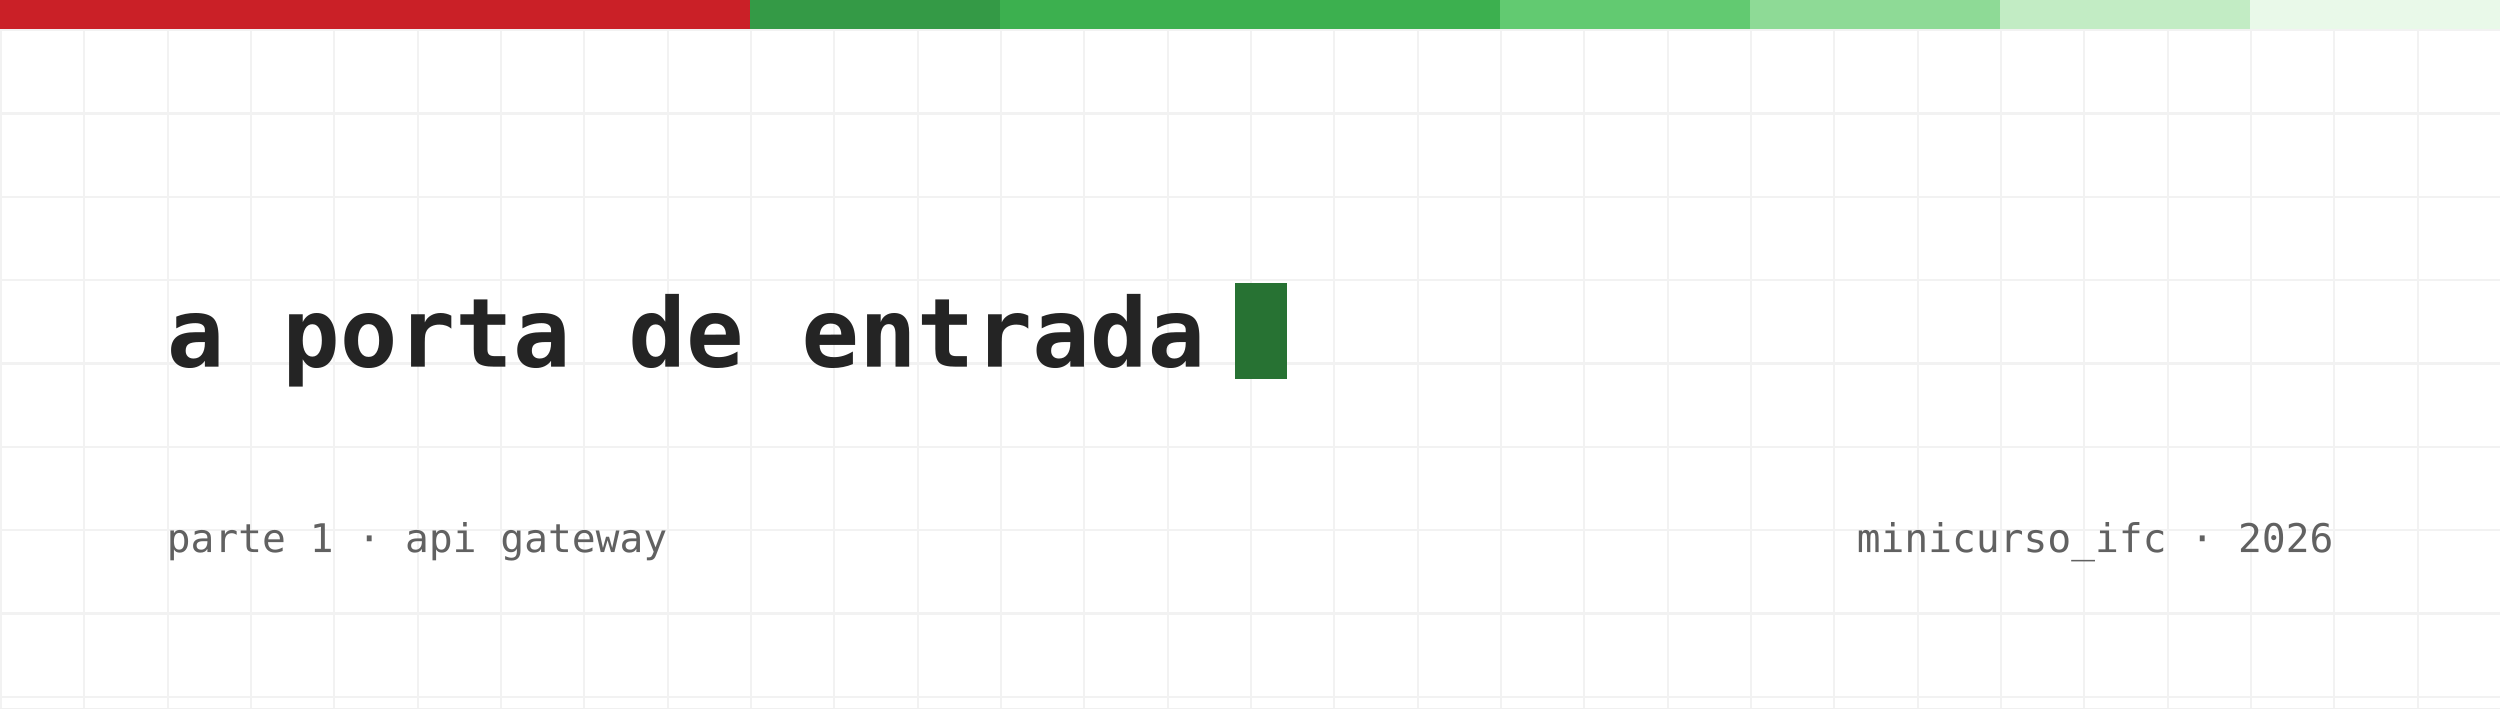
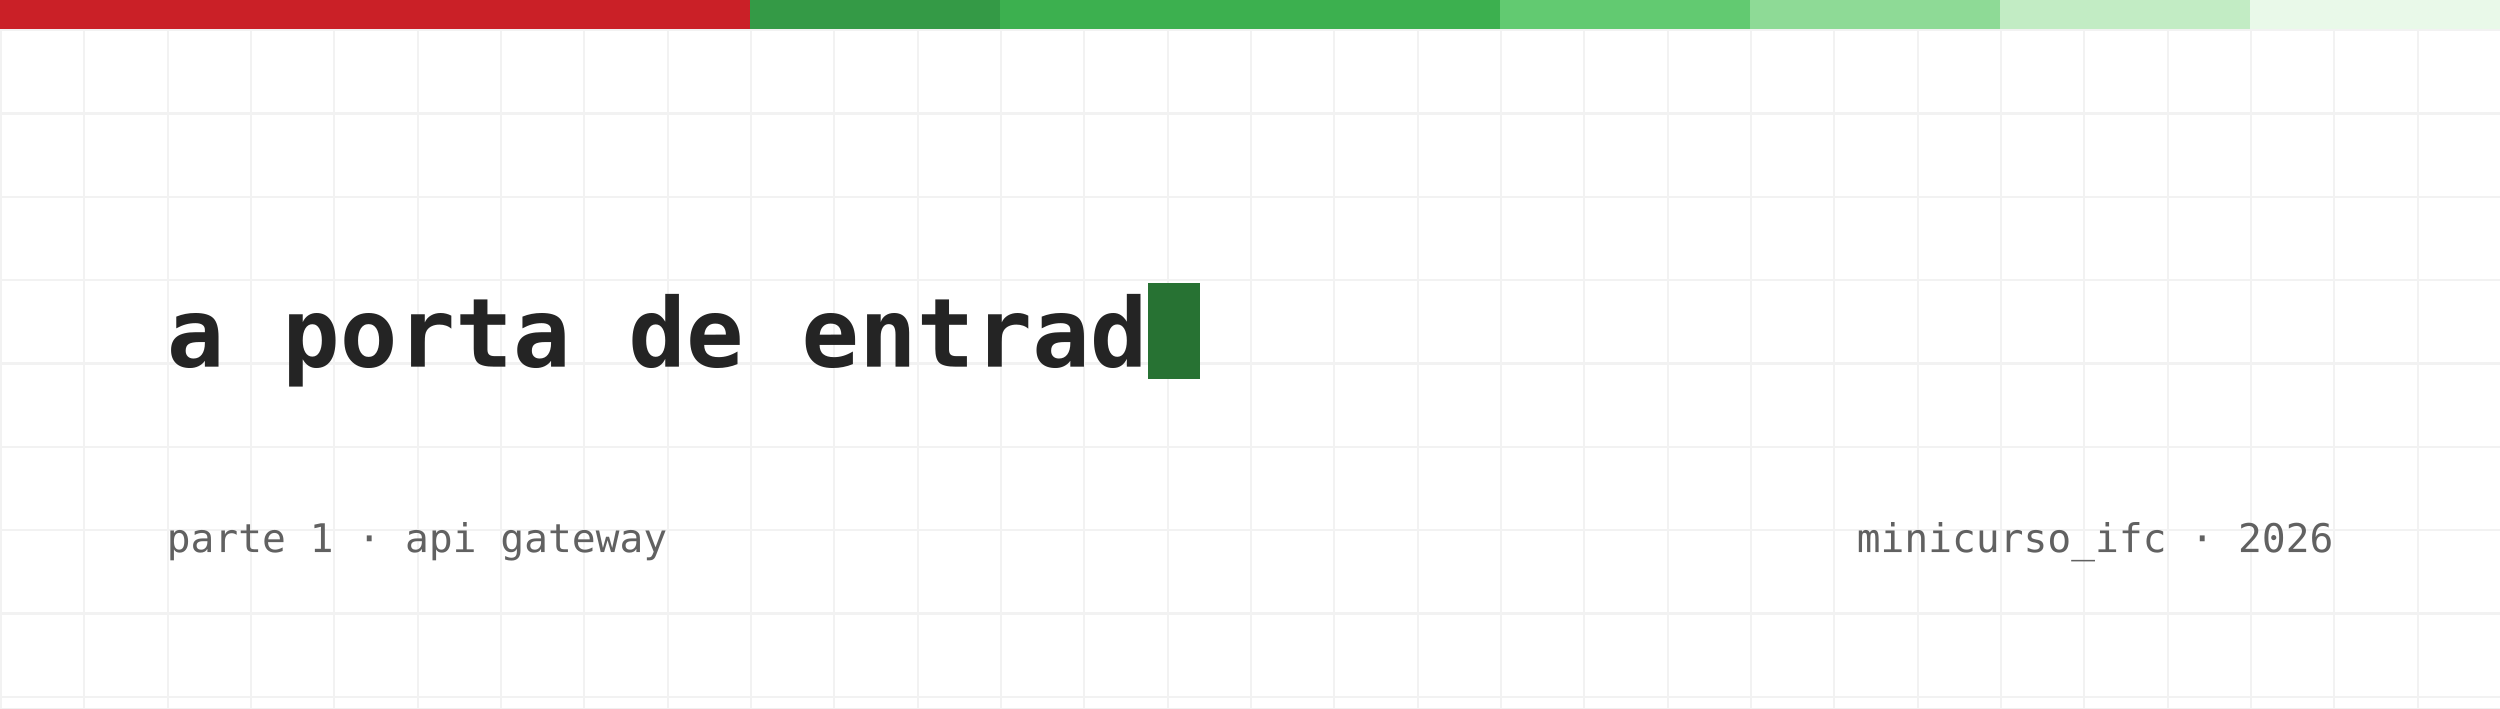
<svg xmlns="http://www.w3.org/2000/svg" width="1200" height="340" viewBox="0 0 1200 340" shape-rendering="crispEdges">
  <rect width="1200" height="340" fill="#ffffff" />
  <rect x="0" y="14" width="1" height="326" fill="#f2f2f2" />
  <rect x="40" y="14" width="1" height="326" fill="#f2f2f2" />
  <rect x="80" y="14" width="1" height="326" fill="#f2f2f2" />
  <rect x="120" y="14" width="1" height="326" fill="#f2f2f2" />
  <rect x="160" y="14" width="1" height="326" fill="#f2f2f2" />
  <rect x="200" y="14" width="1" height="326" fill="#f2f2f2" />
  <rect x="240" y="14" width="1" height="326" fill="#f2f2f2" />
  <rect x="280" y="14" width="1" height="326" fill="#f2f2f2" />
  <rect x="320" y="14" width="1" height="326" fill="#f2f2f2" />
  <rect x="360" y="14" width="1" height="326" fill="#f2f2f2" />
  <rect x="400" y="14" width="1" height="326" fill="#f2f2f2" />
  <rect x="440" y="14" width="1" height="326" fill="#f2f2f2" />
  <rect x="480" y="14" width="1" height="326" fill="#f2f2f2" />
  <rect x="520" y="14" width="1" height="326" fill="#f2f2f2" />
  <rect x="560" y="14" width="1" height="326" fill="#f2f2f2" />
  <rect x="600" y="14" width="1" height="326" fill="#f2f2f2" />
  <rect x="640" y="14" width="1" height="326" fill="#f2f2f2" />
  <rect x="680" y="14" width="1" height="326" fill="#f2f2f2" />
  <rect x="720" y="14" width="1" height="326" fill="#f2f2f2" />
  <rect x="760" y="14" width="1" height="326" fill="#f2f2f2" />
  <rect x="800" y="14" width="1" height="326" fill="#f2f2f2" />
  <rect x="840" y="14" width="1" height="326" fill="#f2f2f2" />
  <rect x="880" y="14" width="1" height="326" fill="#f2f2f2" />
  <rect x="920" y="14" width="1" height="326" fill="#f2f2f2" />
  <rect x="960" y="14" width="1" height="326" fill="#f2f2f2" />
  <rect x="1000" y="14" width="1" height="326" fill="#f2f2f2" />
  <rect x="1040" y="14" width="1" height="326" fill="#f2f2f2" />
  <rect x="1080" y="14" width="1" height="326" fill="#f2f2f2" />
  <rect x="1120" y="14" width="1" height="326" fill="#f2f2f2" />
  <rect x="1160" y="14" width="1" height="326" fill="#f2f2f2" />
  <rect x="0" y="14" width="1200" height="1" fill="#f2f2f2" />
  <rect x="0" y="54" width="1200" height="1" fill="#f2f2f2" />
  <rect x="0" y="94" width="1200" height="1" fill="#f2f2f2" />
  <rect x="0" y="134" width="1200" height="1" fill="#f2f2f2" />
  <rect x="0" y="174" width="1200" height="1" fill="#f2f2f2" />
  <rect x="0" y="214" width="1200" height="1" fill="#f2f2f2" />
  <rect x="0" y="254" width="1200" height="1" fill="#f2f2f2" />
  <rect x="0" y="294" width="1200" height="1" fill="#f2f2f2" />
  <rect x="0" y="334" width="1200" height="1" fill="#f2f2f2" />
  <rect x="0" y="0" width="24" height="14" fill="#ca2027" />
  <rect x="24" y="0" width="24" height="14" fill="#ca2027" />
  <rect x="48" y="0" width="24" height="14" fill="#ca2027" />
  <rect x="72" y="0" width="24" height="14" fill="#ca2027" />
  <rect x="96" y="0" width="24" height="14" fill="#ca2027" />
  <rect x="120" y="0" width="24" height="14" fill="#ca2027" />
  <rect x="144" y="0" width="24" height="14" fill="#ca2027" />
  <rect x="168" y="0" width="24" height="14" fill="#ca2027" />
  <rect x="192" y="0" width="24" height="14" fill="#ca2027" />
  <rect x="216" y="0" width="24" height="14" fill="#ca2027" />
  <rect x="240" y="0" width="24" height="14" fill="#ca2027" />
  <rect x="264" y="0" width="24" height="14" fill="#ca2027" />
  <rect x="288" y="0" width="24" height="14" fill="#ca2027" />
  <rect x="312" y="0" width="24" height="14" fill="#ca2027" />
  <rect x="336" y="0" width="24" height="14" fill="#ca2027" />
  <rect x="360" y="0" width="24" height="14" fill="#349a46" />
  <rect x="384" y="0" width="24" height="14" fill="#349a46" />
  <rect x="408" y="0" width="24" height="14" fill="#349a46" />
  <rect x="432" y="0" width="24" height="14" fill="#349a46" />
  <rect x="456" y="0" width="24" height="14" fill="#349a46" />
  <rect x="480" y="0" width="24" height="14" fill="#3cb04f" />
  <rect x="504" y="0" width="24" height="14" fill="#3cb04f" />
  <rect x="528" y="0" width="24" height="14" fill="#3cb04f" />
  <rect x="552" y="0" width="24" height="14" fill="#3cb04f" />
  <rect x="576" y="0" width="24" height="14" fill="#3cb04f" />
  <rect x="600" y="0" width="24" height="14" fill="#3cb04f" />
  <rect x="624" y="0" width="24" height="14" fill="#3cb04f" />
  <rect x="648" y="0" width="24" height="14" fill="#3cb04f" />
  <rect x="672" y="0" width="24" height="14" fill="#3cb04f" />
  <rect x="696" y="0" width="24" height="14" fill="#3cb04f" />
  <rect x="720" y="0" width="24" height="14" fill="#62ca71" />
  <rect x="744" y="0" width="24" height="14" fill="#62ca71" />
  <rect x="768" y="0" width="24" height="14" fill="#62ca71" />
  <rect x="792" y="0" width="24" height="14" fill="#62ca71" />
  <rect x="816" y="0" width="24" height="14" fill="#62ca71" />
  <rect x="840" y="0" width="24" height="14" fill="#8eda96" />
  <rect x="864" y="0" width="24" height="14" fill="#8eda96" />
  <rect x="888" y="0" width="24" height="14" fill="#8eda96" />
  <rect x="912" y="0" width="24" height="14" fill="#8eda96" />
  <rect x="936" y="0" width="24" height="14" fill="#8eda96" />
  <rect x="960" y="0" width="24" height="14" fill="#c2ecc4" />
  <rect x="984" y="0" width="24" height="14" fill="#c2ecc4" />
  <rect x="1008" y="0" width="24" height="14" fill="#c2ecc4" />
  <rect x="1032" y="0" width="24" height="14" fill="#c2ecc4" />
  <rect x="1056" y="0" width="24" height="14" fill="#c2ecc4" />
  <rect x="1080" y="0" width="24" height="14" fill="#e9f9e9" />
  <rect x="1104" y="0" width="24" height="14" fill="#e9f9e9" />
  <rect x="1128" y="0" width="24" height="14" fill="#e9f9e9" />
  <rect x="1152" y="0" width="24" height="14" fill="#e9f9e9" />
  <rect x="1176" y="0" width="24" height="14" fill="#e9f9e9" />
  <text x="80" y="176" font-family="Cascadia Mono,JetBrains Mono,Consolas,ui-monospace,monospace" font-size="46" font-weight="700" fill="#242424">a porta de entrada</text>
-   <rect x="593" y="136" width="25" height="46" fill="#277233" />
+   <rect x="551" y="136" width="25" height="46" fill="#277233" />
  <text x="80" y="265" font-family="Cascadia Mono,JetBrains Mono,Consolas,ui-monospace,monospace" font-size="19" fill="#616161">parte 1 · api gateway</text>
  <text x="1120" y="265" font-family="Cascadia Mono,JetBrains Mono,Consolas,ui-monospace,monospace" font-size="19" fill="#616161" text-anchor="end">minicurso_ifc · 2026</text>
</svg>
